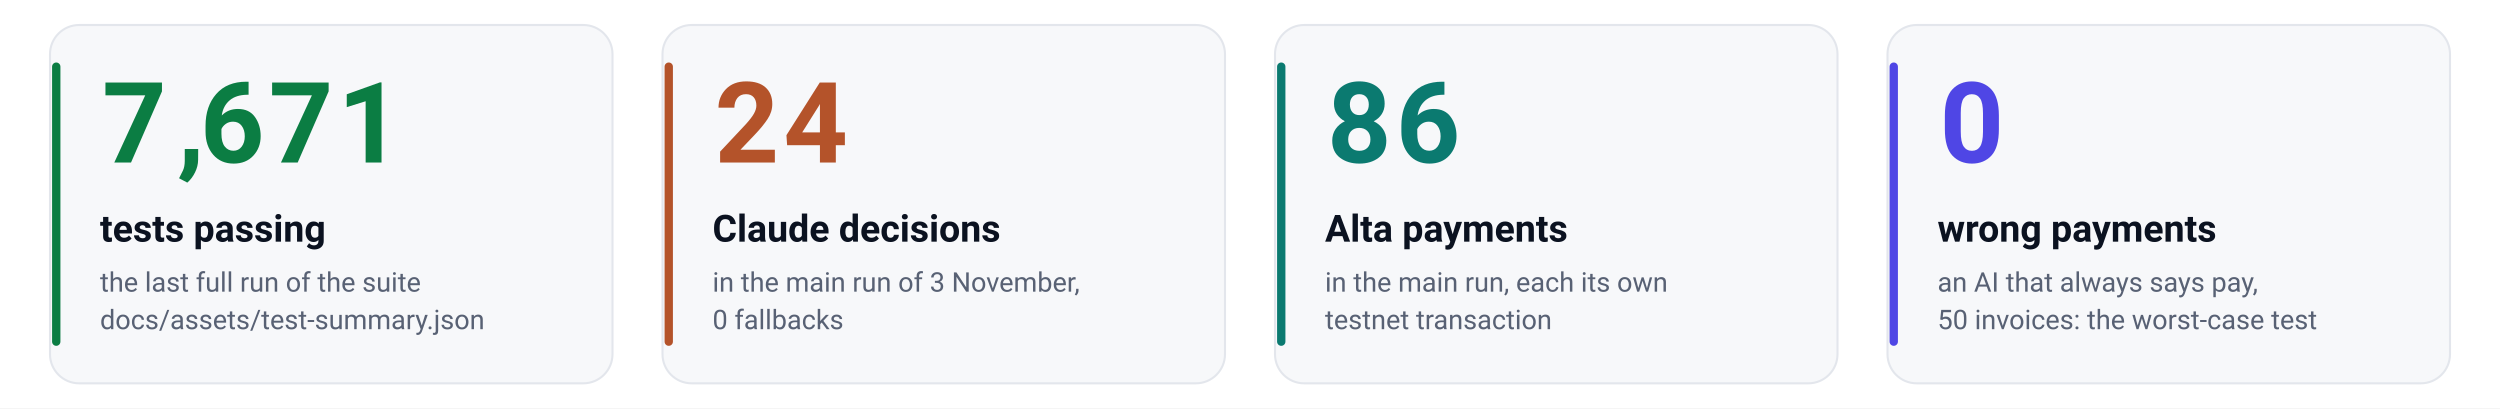
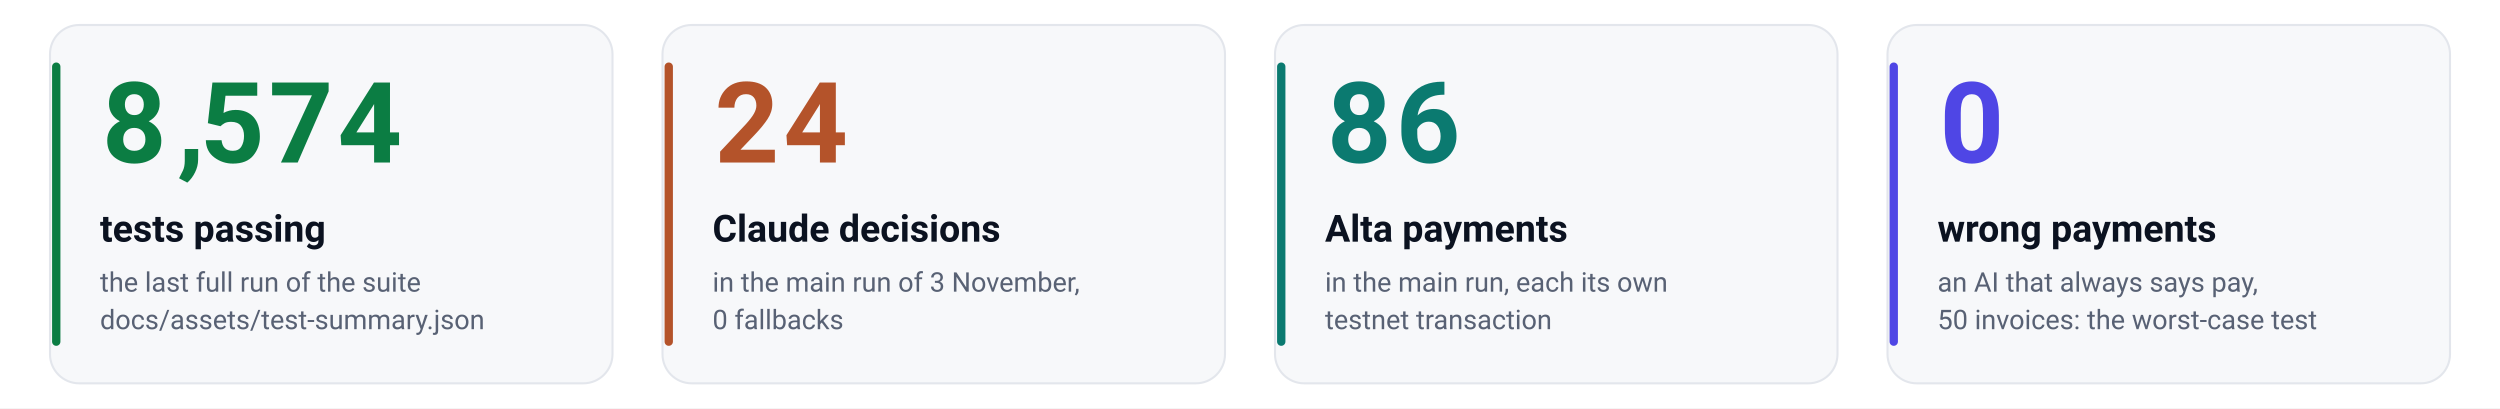
<svg xmlns="http://www.w3.org/2000/svg" viewBox="0 0 1200 196" width="1200" height="196" role="img" aria-labelledby="t d">
  <style>
text{font-family:ui-sans-serif,system-ui,-apple-system,'Segoe UI',Roboto,Helvetica,Arial,sans-serif;font-variant-numeric:tabular-nums}
.roll{animation:roll 1.8s cubic-bezier(.16,.84,.3,1) 1 backwards}
@keyframes roll{from{transform:translateY(0)}}
@media (prefers-reduced-motion:reduce){.roll{animation:none}}
</style>
  <rect width="1200" height="196" fill="#ffffff" />
  <rect x="24" y="12" width="270" height="172" rx="14" fill="#f7f8fa" stroke="#e3e6ec" />
  <rect x="25" y="30" width="4" height="136" rx="2" fill="#0b7d43" />
  <clipPath id="k0">
    <rect x="44" y="30" width="154" height="62" />
  </clipPath>
  <g clip-path="url(#k0)">
    <g transform="translate(0 30)">
-       <g class="roll" style="transform:translateY(-1054px);animation-delay:0s">
+       <g class="roll" style="transform:translateY(-1116px);animation-delay:0s">
        <text x="64.5" y="48" text-anchor="middle" style="font-size:54px;font-weight:760;fill:#0b7d43">0</text>
        <text x="64.5" y="110" text-anchor="middle" style="font-size:54px;font-weight:760;fill:#0b7d43">1</text>
        <text x="64.5" y="172" text-anchor="middle" style="font-size:54px;font-weight:760;fill:#0b7d43">2</text>
        <text x="64.5" y="234" text-anchor="middle" style="font-size:54px;font-weight:760;fill:#0b7d43">3</text>
        <text x="64.5" y="296" text-anchor="middle" style="font-size:54px;font-weight:760;fill:#0b7d43">4</text>
        <text x="64.5" y="358" text-anchor="middle" style="font-size:54px;font-weight:760;fill:#0b7d43">5</text>
        <text x="64.5" y="420" text-anchor="middle" style="font-size:54px;font-weight:760;fill:#0b7d43">6</text>
        <text x="64.5" y="482" text-anchor="middle" style="font-size:54px;font-weight:760;fill:#0b7d43">7</text>
        <text x="64.5" y="544" text-anchor="middle" style="font-size:54px;font-weight:760;fill:#0b7d43">8</text>
        <text x="64.5" y="606" text-anchor="middle" style="font-size:54px;font-weight:760;fill:#0b7d43">9</text>
        <text x="64.5" y="668" text-anchor="middle" style="font-size:54px;font-weight:760;fill:#0b7d43">0</text>
        <text x="64.5" y="730" text-anchor="middle" style="font-size:54px;font-weight:760;fill:#0b7d43">1</text>
        <text x="64.5" y="792" text-anchor="middle" style="font-size:54px;font-weight:760;fill:#0b7d43">2</text>
        <text x="64.5" y="854" text-anchor="middle" style="font-size:54px;font-weight:760;fill:#0b7d43">3</text>
        <text x="64.5" y="916" text-anchor="middle" style="font-size:54px;font-weight:760;fill:#0b7d43">4</text>
        <text x="64.5" y="978" text-anchor="middle" style="font-size:54px;font-weight:760;fill:#0b7d43">5</text>
        <text x="64.5" y="1040" text-anchor="middle" style="font-size:54px;font-weight:760;fill:#0b7d43">6</text>
        <text x="64.5" y="1102" text-anchor="middle" style="font-size:54px;font-weight:760;fill:#0b7d43">7</text>
        <text x="64.5" y="1164" text-anchor="middle" style="font-size:54px;font-weight:760;fill:#0b7d43">8</text>
        <text x="64.5" y="1226" text-anchor="middle" style="font-size:54px;font-weight:760;fill:#0b7d43">9</text>
      </g>
    </g>
  </g>
  <text x="85" y="78" style="font-size:54px;font-weight:760;fill:#0b7d43">,</text>
  <g clip-path="url(#k0)">
    <g transform="translate(0 30)">
-       <g class="roll" style="transform:translateY(-992px);animation-delay:0.15s">
+       <g class="roll" style="transform:translateY(-930px);animation-delay:0.15s">
        <text x="111.5" y="48" text-anchor="middle" style="font-size:54px;font-weight:760;fill:#0b7d43">0</text>
        <text x="111.5" y="110" text-anchor="middle" style="font-size:54px;font-weight:760;fill:#0b7d43">1</text>
        <text x="111.5" y="172" text-anchor="middle" style="font-size:54px;font-weight:760;fill:#0b7d43">2</text>
        <text x="111.5" y="234" text-anchor="middle" style="font-size:54px;font-weight:760;fill:#0b7d43">3</text>
        <text x="111.5" y="296" text-anchor="middle" style="font-size:54px;font-weight:760;fill:#0b7d43">4</text>
        <text x="111.5" y="358" text-anchor="middle" style="font-size:54px;font-weight:760;fill:#0b7d43">5</text>
        <text x="111.5" y="420" text-anchor="middle" style="font-size:54px;font-weight:760;fill:#0b7d43">6</text>
        <text x="111.5" y="482" text-anchor="middle" style="font-size:54px;font-weight:760;fill:#0b7d43">7</text>
        <text x="111.5" y="544" text-anchor="middle" style="font-size:54px;font-weight:760;fill:#0b7d43">8</text>
        <text x="111.5" y="606" text-anchor="middle" style="font-size:54px;font-weight:760;fill:#0b7d43">9</text>
        <text x="111.5" y="668" text-anchor="middle" style="font-size:54px;font-weight:760;fill:#0b7d43">0</text>
        <text x="111.5" y="730" text-anchor="middle" style="font-size:54px;font-weight:760;fill:#0b7d43">1</text>
        <text x="111.5" y="792" text-anchor="middle" style="font-size:54px;font-weight:760;fill:#0b7d43">2</text>
        <text x="111.5" y="854" text-anchor="middle" style="font-size:54px;font-weight:760;fill:#0b7d43">3</text>
        <text x="111.5" y="916" text-anchor="middle" style="font-size:54px;font-weight:760;fill:#0b7d43">4</text>
        <text x="111.5" y="978" text-anchor="middle" style="font-size:54px;font-weight:760;fill:#0b7d43">5</text>
        <text x="111.5" y="1040" text-anchor="middle" style="font-size:54px;font-weight:760;fill:#0b7d43">6</text>
        <text x="111.5" y="1102" text-anchor="middle" style="font-size:54px;font-weight:760;fill:#0b7d43">7</text>
        <text x="111.5" y="1164" text-anchor="middle" style="font-size:54px;font-weight:760;fill:#0b7d43">8</text>
        <text x="111.5" y="1226" text-anchor="middle" style="font-size:54px;font-weight:760;fill:#0b7d43">9</text>
      </g>
    </g>
  </g>
  <g clip-path="url(#k0)">
    <g transform="translate(0 30)">
      <g class="roll" style="transform:translateY(-1054px);animation-delay:0.3s">
        <text x="144.5" y="48" text-anchor="middle" style="font-size:54px;font-weight:760;fill:#0b7d43">0</text>
        <text x="144.5" y="110" text-anchor="middle" style="font-size:54px;font-weight:760;fill:#0b7d43">1</text>
        <text x="144.5" y="172" text-anchor="middle" style="font-size:54px;font-weight:760;fill:#0b7d43">2</text>
        <text x="144.5" y="234" text-anchor="middle" style="font-size:54px;font-weight:760;fill:#0b7d43">3</text>
        <text x="144.5" y="296" text-anchor="middle" style="font-size:54px;font-weight:760;fill:#0b7d43">4</text>
        <text x="144.5" y="358" text-anchor="middle" style="font-size:54px;font-weight:760;fill:#0b7d43">5</text>
        <text x="144.5" y="420" text-anchor="middle" style="font-size:54px;font-weight:760;fill:#0b7d43">6</text>
        <text x="144.5" y="482" text-anchor="middle" style="font-size:54px;font-weight:760;fill:#0b7d43">7</text>
        <text x="144.5" y="544" text-anchor="middle" style="font-size:54px;font-weight:760;fill:#0b7d43">8</text>
        <text x="144.5" y="606" text-anchor="middle" style="font-size:54px;font-weight:760;fill:#0b7d43">9</text>
        <text x="144.5" y="668" text-anchor="middle" style="font-size:54px;font-weight:760;fill:#0b7d43">0</text>
        <text x="144.5" y="730" text-anchor="middle" style="font-size:54px;font-weight:760;fill:#0b7d43">1</text>
        <text x="144.5" y="792" text-anchor="middle" style="font-size:54px;font-weight:760;fill:#0b7d43">2</text>
        <text x="144.5" y="854" text-anchor="middle" style="font-size:54px;font-weight:760;fill:#0b7d43">3</text>
        <text x="144.5" y="916" text-anchor="middle" style="font-size:54px;font-weight:760;fill:#0b7d43">4</text>
        <text x="144.5" y="978" text-anchor="middle" style="font-size:54px;font-weight:760;fill:#0b7d43">5</text>
        <text x="144.5" y="1040" text-anchor="middle" style="font-size:54px;font-weight:760;fill:#0b7d43">6</text>
        <text x="144.5" y="1102" text-anchor="middle" style="font-size:54px;font-weight:760;fill:#0b7d43">7</text>
        <text x="144.5" y="1164" text-anchor="middle" style="font-size:54px;font-weight:760;fill:#0b7d43">8</text>
        <text x="144.5" y="1226" text-anchor="middle" style="font-size:54px;font-weight:760;fill:#0b7d43">9</text>
      </g>
    </g>
  </g>
  <g clip-path="url(#k0)">
    <g transform="translate(0 30)">
-       <g class="roll" style="transform:translateY(-682px);animation-delay:0.45s">
+       <g class="roll" style="transform:translateY(-868px);animation-delay:0.45s">
        <text x="177.5" y="48" text-anchor="middle" style="font-size:54px;font-weight:760;fill:#0b7d43">0</text>
        <text x="177.5" y="110" text-anchor="middle" style="font-size:54px;font-weight:760;fill:#0b7d43">1</text>
        <text x="177.5" y="172" text-anchor="middle" style="font-size:54px;font-weight:760;fill:#0b7d43">2</text>
        <text x="177.5" y="234" text-anchor="middle" style="font-size:54px;font-weight:760;fill:#0b7d43">3</text>
        <text x="177.5" y="296" text-anchor="middle" style="font-size:54px;font-weight:760;fill:#0b7d43">4</text>
        <text x="177.5" y="358" text-anchor="middle" style="font-size:54px;font-weight:760;fill:#0b7d43">5</text>
        <text x="177.5" y="420" text-anchor="middle" style="font-size:54px;font-weight:760;fill:#0b7d43">6</text>
        <text x="177.5" y="482" text-anchor="middle" style="font-size:54px;font-weight:760;fill:#0b7d43">7</text>
        <text x="177.5" y="544" text-anchor="middle" style="font-size:54px;font-weight:760;fill:#0b7d43">8</text>
        <text x="177.5" y="606" text-anchor="middle" style="font-size:54px;font-weight:760;fill:#0b7d43">9</text>
        <text x="177.5" y="668" text-anchor="middle" style="font-size:54px;font-weight:760;fill:#0b7d43">0</text>
        <text x="177.5" y="730" text-anchor="middle" style="font-size:54px;font-weight:760;fill:#0b7d43">1</text>
        <text x="177.5" y="792" text-anchor="middle" style="font-size:54px;font-weight:760;fill:#0b7d43">2</text>
        <text x="177.5" y="854" text-anchor="middle" style="font-size:54px;font-weight:760;fill:#0b7d43">3</text>
        <text x="177.5" y="916" text-anchor="middle" style="font-size:54px;font-weight:760;fill:#0b7d43">4</text>
        <text x="177.5" y="978" text-anchor="middle" style="font-size:54px;font-weight:760;fill:#0b7d43">5</text>
        <text x="177.5" y="1040" text-anchor="middle" style="font-size:54px;font-weight:760;fill:#0b7d43">6</text>
        <text x="177.5" y="1102" text-anchor="middle" style="font-size:54px;font-weight:760;fill:#0b7d43">7</text>
        <text x="177.5" y="1164" text-anchor="middle" style="font-size:54px;font-weight:760;fill:#0b7d43">8</text>
        <text x="177.5" y="1226" text-anchor="middle" style="font-size:54px;font-weight:760;fill:#0b7d43">9</text>
      </g>
    </g>
  </g>
  <text x="48" y="116" style="font-size:18px;font-weight:700;fill:#0b1220">tests passing</text>
  <text x="48" y="140" style="font-size:13px;fill:#586174">the last full run of the suite</text>
  <text x="48" y="158" style="font-size:13px;fill:#586174">docs/assets/test-summary.json</text>
  <rect x="318" y="12" width="270" height="172" rx="14" fill="#f7f8fa" stroke="#e3e6ec" />
  <rect x="319" y="30" width="4" height="136" rx="2" fill="#b4532a" />
  <clipPath id="k1">
    <rect x="338" y="30" width="74" height="62" />
  </clipPath>
  <g clip-path="url(#k1)">
    <g transform="translate(0 30)">
      <g class="roll" style="transform:translateY(-744px);animation-delay:0s">
        <text x="358.5" y="48" text-anchor="middle" style="font-size:54px;font-weight:760;fill:#b4532a">0</text>
        <text x="358.5" y="110" text-anchor="middle" style="font-size:54px;font-weight:760;fill:#b4532a">1</text>
        <text x="358.5" y="172" text-anchor="middle" style="font-size:54px;font-weight:760;fill:#b4532a">2</text>
        <text x="358.5" y="234" text-anchor="middle" style="font-size:54px;font-weight:760;fill:#b4532a">3</text>
        <text x="358.5" y="296" text-anchor="middle" style="font-size:54px;font-weight:760;fill:#b4532a">4</text>
        <text x="358.5" y="358" text-anchor="middle" style="font-size:54px;font-weight:760;fill:#b4532a">5</text>
        <text x="358.5" y="420" text-anchor="middle" style="font-size:54px;font-weight:760;fill:#b4532a">6</text>
        <text x="358.5" y="482" text-anchor="middle" style="font-size:54px;font-weight:760;fill:#b4532a">7</text>
        <text x="358.5" y="544" text-anchor="middle" style="font-size:54px;font-weight:760;fill:#b4532a">8</text>
        <text x="358.5" y="606" text-anchor="middle" style="font-size:54px;font-weight:760;fill:#b4532a">9</text>
        <text x="358.5" y="668" text-anchor="middle" style="font-size:54px;font-weight:760;fill:#b4532a">0</text>
        <text x="358.5" y="730" text-anchor="middle" style="font-size:54px;font-weight:760;fill:#b4532a">1</text>
        <text x="358.5" y="792" text-anchor="middle" style="font-size:54px;font-weight:760;fill:#b4532a">2</text>
        <text x="358.5" y="854" text-anchor="middle" style="font-size:54px;font-weight:760;fill:#b4532a">3</text>
        <text x="358.5" y="916" text-anchor="middle" style="font-size:54px;font-weight:760;fill:#b4532a">4</text>
        <text x="358.5" y="978" text-anchor="middle" style="font-size:54px;font-weight:760;fill:#b4532a">5</text>
        <text x="358.5" y="1040" text-anchor="middle" style="font-size:54px;font-weight:760;fill:#b4532a">6</text>
        <text x="358.5" y="1102" text-anchor="middle" style="font-size:54px;font-weight:760;fill:#b4532a">7</text>
        <text x="358.5" y="1164" text-anchor="middle" style="font-size:54px;font-weight:760;fill:#b4532a">8</text>
        <text x="358.5" y="1226" text-anchor="middle" style="font-size:54px;font-weight:760;fill:#b4532a">9</text>
      </g>
    </g>
  </g>
  <g clip-path="url(#k1)">
    <g transform="translate(0 30)">
      <g class="roll" style="transform:translateY(-868px);animation-delay:0.15s">
        <text x="391.5" y="48" text-anchor="middle" style="font-size:54px;font-weight:760;fill:#b4532a">0</text>
        <text x="391.5" y="110" text-anchor="middle" style="font-size:54px;font-weight:760;fill:#b4532a">1</text>
        <text x="391.5" y="172" text-anchor="middle" style="font-size:54px;font-weight:760;fill:#b4532a">2</text>
        <text x="391.5" y="234" text-anchor="middle" style="font-size:54px;font-weight:760;fill:#b4532a">3</text>
        <text x="391.5" y="296" text-anchor="middle" style="font-size:54px;font-weight:760;fill:#b4532a">4</text>
        <text x="391.5" y="358" text-anchor="middle" style="font-size:54px;font-weight:760;fill:#b4532a">5</text>
        <text x="391.5" y="420" text-anchor="middle" style="font-size:54px;font-weight:760;fill:#b4532a">6</text>
        <text x="391.5" y="482" text-anchor="middle" style="font-size:54px;font-weight:760;fill:#b4532a">7</text>
        <text x="391.5" y="544" text-anchor="middle" style="font-size:54px;font-weight:760;fill:#b4532a">8</text>
        <text x="391.5" y="606" text-anchor="middle" style="font-size:54px;font-weight:760;fill:#b4532a">9</text>
        <text x="391.5" y="668" text-anchor="middle" style="font-size:54px;font-weight:760;fill:#b4532a">0</text>
        <text x="391.5" y="730" text-anchor="middle" style="font-size:54px;font-weight:760;fill:#b4532a">1</text>
        <text x="391.5" y="792" text-anchor="middle" style="font-size:54px;font-weight:760;fill:#b4532a">2</text>
        <text x="391.5" y="854" text-anchor="middle" style="font-size:54px;font-weight:760;fill:#b4532a">3</text>
        <text x="391.5" y="916" text-anchor="middle" style="font-size:54px;font-weight:760;fill:#b4532a">4</text>
        <text x="391.5" y="978" text-anchor="middle" style="font-size:54px;font-weight:760;fill:#b4532a">5</text>
        <text x="391.5" y="1040" text-anchor="middle" style="font-size:54px;font-weight:760;fill:#b4532a">6</text>
        <text x="391.5" y="1102" text-anchor="middle" style="font-size:54px;font-weight:760;fill:#b4532a">7</text>
        <text x="391.5" y="1164" text-anchor="middle" style="font-size:54px;font-weight:760;fill:#b4532a">8</text>
        <text x="391.5" y="1226" text-anchor="middle" style="font-size:54px;font-weight:760;fill:#b4532a">9</text>
      </g>
    </g>
  </g>
  <text x="342" y="116" style="font-size:18px;font-weight:700;fill:#0b1220">Claude decisions</text>
  <text x="342" y="140" style="font-size:13px;fill:#586174">in the main run of 3 November,</text>
  <text x="342" y="158" style="font-size:13px;fill:#586174">0 fallbacks</text>
  <rect x="612" y="12" width="270" height="172" rx="14" fill="#f7f8fa" stroke="#e3e6ec" />
  <rect x="613" y="30" width="4" height="136" rx="2" fill="#0b7a70" />
  <clipPath id="k2">
    <rect x="632" y="30" width="74" height="62" />
  </clipPath>
  <g clip-path="url(#k2)">
    <g transform="translate(0 30)">
      <g class="roll" style="transform:translateY(-1116px);animation-delay:0s">
        <text x="652.5" y="48" text-anchor="middle" style="font-size:54px;font-weight:760;fill:#0b7a70">0</text>
        <text x="652.5" y="110" text-anchor="middle" style="font-size:54px;font-weight:760;fill:#0b7a70">1</text>
        <text x="652.5" y="172" text-anchor="middle" style="font-size:54px;font-weight:760;fill:#0b7a70">2</text>
        <text x="652.5" y="234" text-anchor="middle" style="font-size:54px;font-weight:760;fill:#0b7a70">3</text>
        <text x="652.5" y="296" text-anchor="middle" style="font-size:54px;font-weight:760;fill:#0b7a70">4</text>
        <text x="652.5" y="358" text-anchor="middle" style="font-size:54px;font-weight:760;fill:#0b7a70">5</text>
        <text x="652.5" y="420" text-anchor="middle" style="font-size:54px;font-weight:760;fill:#0b7a70">6</text>
        <text x="652.5" y="482" text-anchor="middle" style="font-size:54px;font-weight:760;fill:#0b7a70">7</text>
        <text x="652.5" y="544" text-anchor="middle" style="font-size:54px;font-weight:760;fill:#0b7a70">8</text>
        <text x="652.5" y="606" text-anchor="middle" style="font-size:54px;font-weight:760;fill:#0b7a70">9</text>
        <text x="652.5" y="668" text-anchor="middle" style="font-size:54px;font-weight:760;fill:#0b7a70">0</text>
        <text x="652.5" y="730" text-anchor="middle" style="font-size:54px;font-weight:760;fill:#0b7a70">1</text>
        <text x="652.5" y="792" text-anchor="middle" style="font-size:54px;font-weight:760;fill:#0b7a70">2</text>
        <text x="652.5" y="854" text-anchor="middle" style="font-size:54px;font-weight:760;fill:#0b7a70">3</text>
        <text x="652.5" y="916" text-anchor="middle" style="font-size:54px;font-weight:760;fill:#0b7a70">4</text>
        <text x="652.5" y="978" text-anchor="middle" style="font-size:54px;font-weight:760;fill:#0b7a70">5</text>
        <text x="652.5" y="1040" text-anchor="middle" style="font-size:54px;font-weight:760;fill:#0b7a70">6</text>
        <text x="652.5" y="1102" text-anchor="middle" style="font-size:54px;font-weight:760;fill:#0b7a70">7</text>
        <text x="652.5" y="1164" text-anchor="middle" style="font-size:54px;font-weight:760;fill:#0b7a70">8</text>
        <text x="652.5" y="1226" text-anchor="middle" style="font-size:54px;font-weight:760;fill:#0b7a70">9</text>
      </g>
    </g>
  </g>
  <g clip-path="url(#k2)">
    <g transform="translate(0 30)">
      <g class="roll" style="transform:translateY(-992px);animation-delay:0.15s">
        <text x="685.5" y="48" text-anchor="middle" style="font-size:54px;font-weight:760;fill:#0b7a70">0</text>
        <text x="685.5" y="110" text-anchor="middle" style="font-size:54px;font-weight:760;fill:#0b7a70">1</text>
        <text x="685.5" y="172" text-anchor="middle" style="font-size:54px;font-weight:760;fill:#0b7a70">2</text>
        <text x="685.5" y="234" text-anchor="middle" style="font-size:54px;font-weight:760;fill:#0b7a70">3</text>
        <text x="685.5" y="296" text-anchor="middle" style="font-size:54px;font-weight:760;fill:#0b7a70">4</text>
        <text x="685.5" y="358" text-anchor="middle" style="font-size:54px;font-weight:760;fill:#0b7a70">5</text>
        <text x="685.5" y="420" text-anchor="middle" style="font-size:54px;font-weight:760;fill:#0b7a70">6</text>
        <text x="685.5" y="482" text-anchor="middle" style="font-size:54px;font-weight:760;fill:#0b7a70">7</text>
        <text x="685.5" y="544" text-anchor="middle" style="font-size:54px;font-weight:760;fill:#0b7a70">8</text>
        <text x="685.5" y="606" text-anchor="middle" style="font-size:54px;font-weight:760;fill:#0b7a70">9</text>
        <text x="685.5" y="668" text-anchor="middle" style="font-size:54px;font-weight:760;fill:#0b7a70">0</text>
        <text x="685.5" y="730" text-anchor="middle" style="font-size:54px;font-weight:760;fill:#0b7a70">1</text>
        <text x="685.5" y="792" text-anchor="middle" style="font-size:54px;font-weight:760;fill:#0b7a70">2</text>
        <text x="685.5" y="854" text-anchor="middle" style="font-size:54px;font-weight:760;fill:#0b7a70">3</text>
        <text x="685.5" y="916" text-anchor="middle" style="font-size:54px;font-weight:760;fill:#0b7a70">4</text>
        <text x="685.5" y="978" text-anchor="middle" style="font-size:54px;font-weight:760;fill:#0b7a70">5</text>
        <text x="685.5" y="1040" text-anchor="middle" style="font-size:54px;font-weight:760;fill:#0b7a70">6</text>
        <text x="685.5" y="1102" text-anchor="middle" style="font-size:54px;font-weight:760;fill:#0b7a70">7</text>
        <text x="685.5" y="1164" text-anchor="middle" style="font-size:54px;font-weight:760;fill:#0b7a70">8</text>
        <text x="685.5" y="1226" text-anchor="middle" style="font-size:54px;font-weight:760;fill:#0b7a70">9</text>
      </g>
    </g>
  </g>
  <text x="636" y="116" style="font-size:18px;font-weight:700;fill:#0b1220">Alta payments</text>
  <text x="636" y="140" style="font-size:13px;fill:#586174">in the main run, each its own</text>
  <text x="636" y="158" style="font-size:13px;fill:#586174">testnet transaction</text>
  <rect x="906" y="12" width="270" height="172" rx="14" fill="#f7f8fa" stroke="#e3e6ec" />
  <rect x="907" y="30" width="4" height="136" rx="2" fill="#4f46e5" />
  <clipPath id="k3">
    <rect x="926" y="30" width="41" height="62" />
  </clipPath>
  <g clip-path="url(#k3)">
    <g transform="translate(0 30)">
      <g class="roll" style="transform:translateY(-620px);animation-delay:0s">
        <text x="946.5" y="48" text-anchor="middle" style="font-size:54px;font-weight:760;fill:#4f46e5">0</text>
        <text x="946.5" y="110" text-anchor="middle" style="font-size:54px;font-weight:760;fill:#4f46e5">1</text>
        <text x="946.5" y="172" text-anchor="middle" style="font-size:54px;font-weight:760;fill:#4f46e5">2</text>
        <text x="946.5" y="234" text-anchor="middle" style="font-size:54px;font-weight:760;fill:#4f46e5">3</text>
        <text x="946.5" y="296" text-anchor="middle" style="font-size:54px;font-weight:760;fill:#4f46e5">4</text>
        <text x="946.5" y="358" text-anchor="middle" style="font-size:54px;font-weight:760;fill:#4f46e5">5</text>
        <text x="946.5" y="420" text-anchor="middle" style="font-size:54px;font-weight:760;fill:#4f46e5">6</text>
        <text x="946.5" y="482" text-anchor="middle" style="font-size:54px;font-weight:760;fill:#4f46e5">7</text>
        <text x="946.5" y="544" text-anchor="middle" style="font-size:54px;font-weight:760;fill:#4f46e5">8</text>
        <text x="946.5" y="606" text-anchor="middle" style="font-size:54px;font-weight:760;fill:#4f46e5">9</text>
        <text x="946.5" y="668" text-anchor="middle" style="font-size:54px;font-weight:760;fill:#4f46e5">0</text>
        <text x="946.5" y="730" text-anchor="middle" style="font-size:54px;font-weight:760;fill:#4f46e5">1</text>
        <text x="946.5" y="792" text-anchor="middle" style="font-size:54px;font-weight:760;fill:#4f46e5">2</text>
        <text x="946.5" y="854" text-anchor="middle" style="font-size:54px;font-weight:760;fill:#4f46e5">3</text>
        <text x="946.5" y="916" text-anchor="middle" style="font-size:54px;font-weight:760;fill:#4f46e5">4</text>
        <text x="946.5" y="978" text-anchor="middle" style="font-size:54px;font-weight:760;fill:#4f46e5">5</text>
        <text x="946.5" y="1040" text-anchor="middle" style="font-size:54px;font-weight:760;fill:#4f46e5">6</text>
        <text x="946.5" y="1102" text-anchor="middle" style="font-size:54px;font-weight:760;fill:#4f46e5">7</text>
        <text x="946.5" y="1164" text-anchor="middle" style="font-size:54px;font-weight:760;fill:#4f46e5">8</text>
        <text x="946.5" y="1226" text-anchor="middle" style="font-size:54px;font-weight:760;fill:#4f46e5">9</text>
      </g>
    </g>
  </g>
  <text x="930" y="116" style="font-size:18px;font-weight:700;fill:#0b1220">wrong payments</text>
  <text x="930" y="140" style="font-size:13px;fill:#586174">an AI that always says pay,</text>
  <text x="930" y="158" style="font-size:13px;fill:#586174">50 invoices: the worst-case test</text>
</svg>
